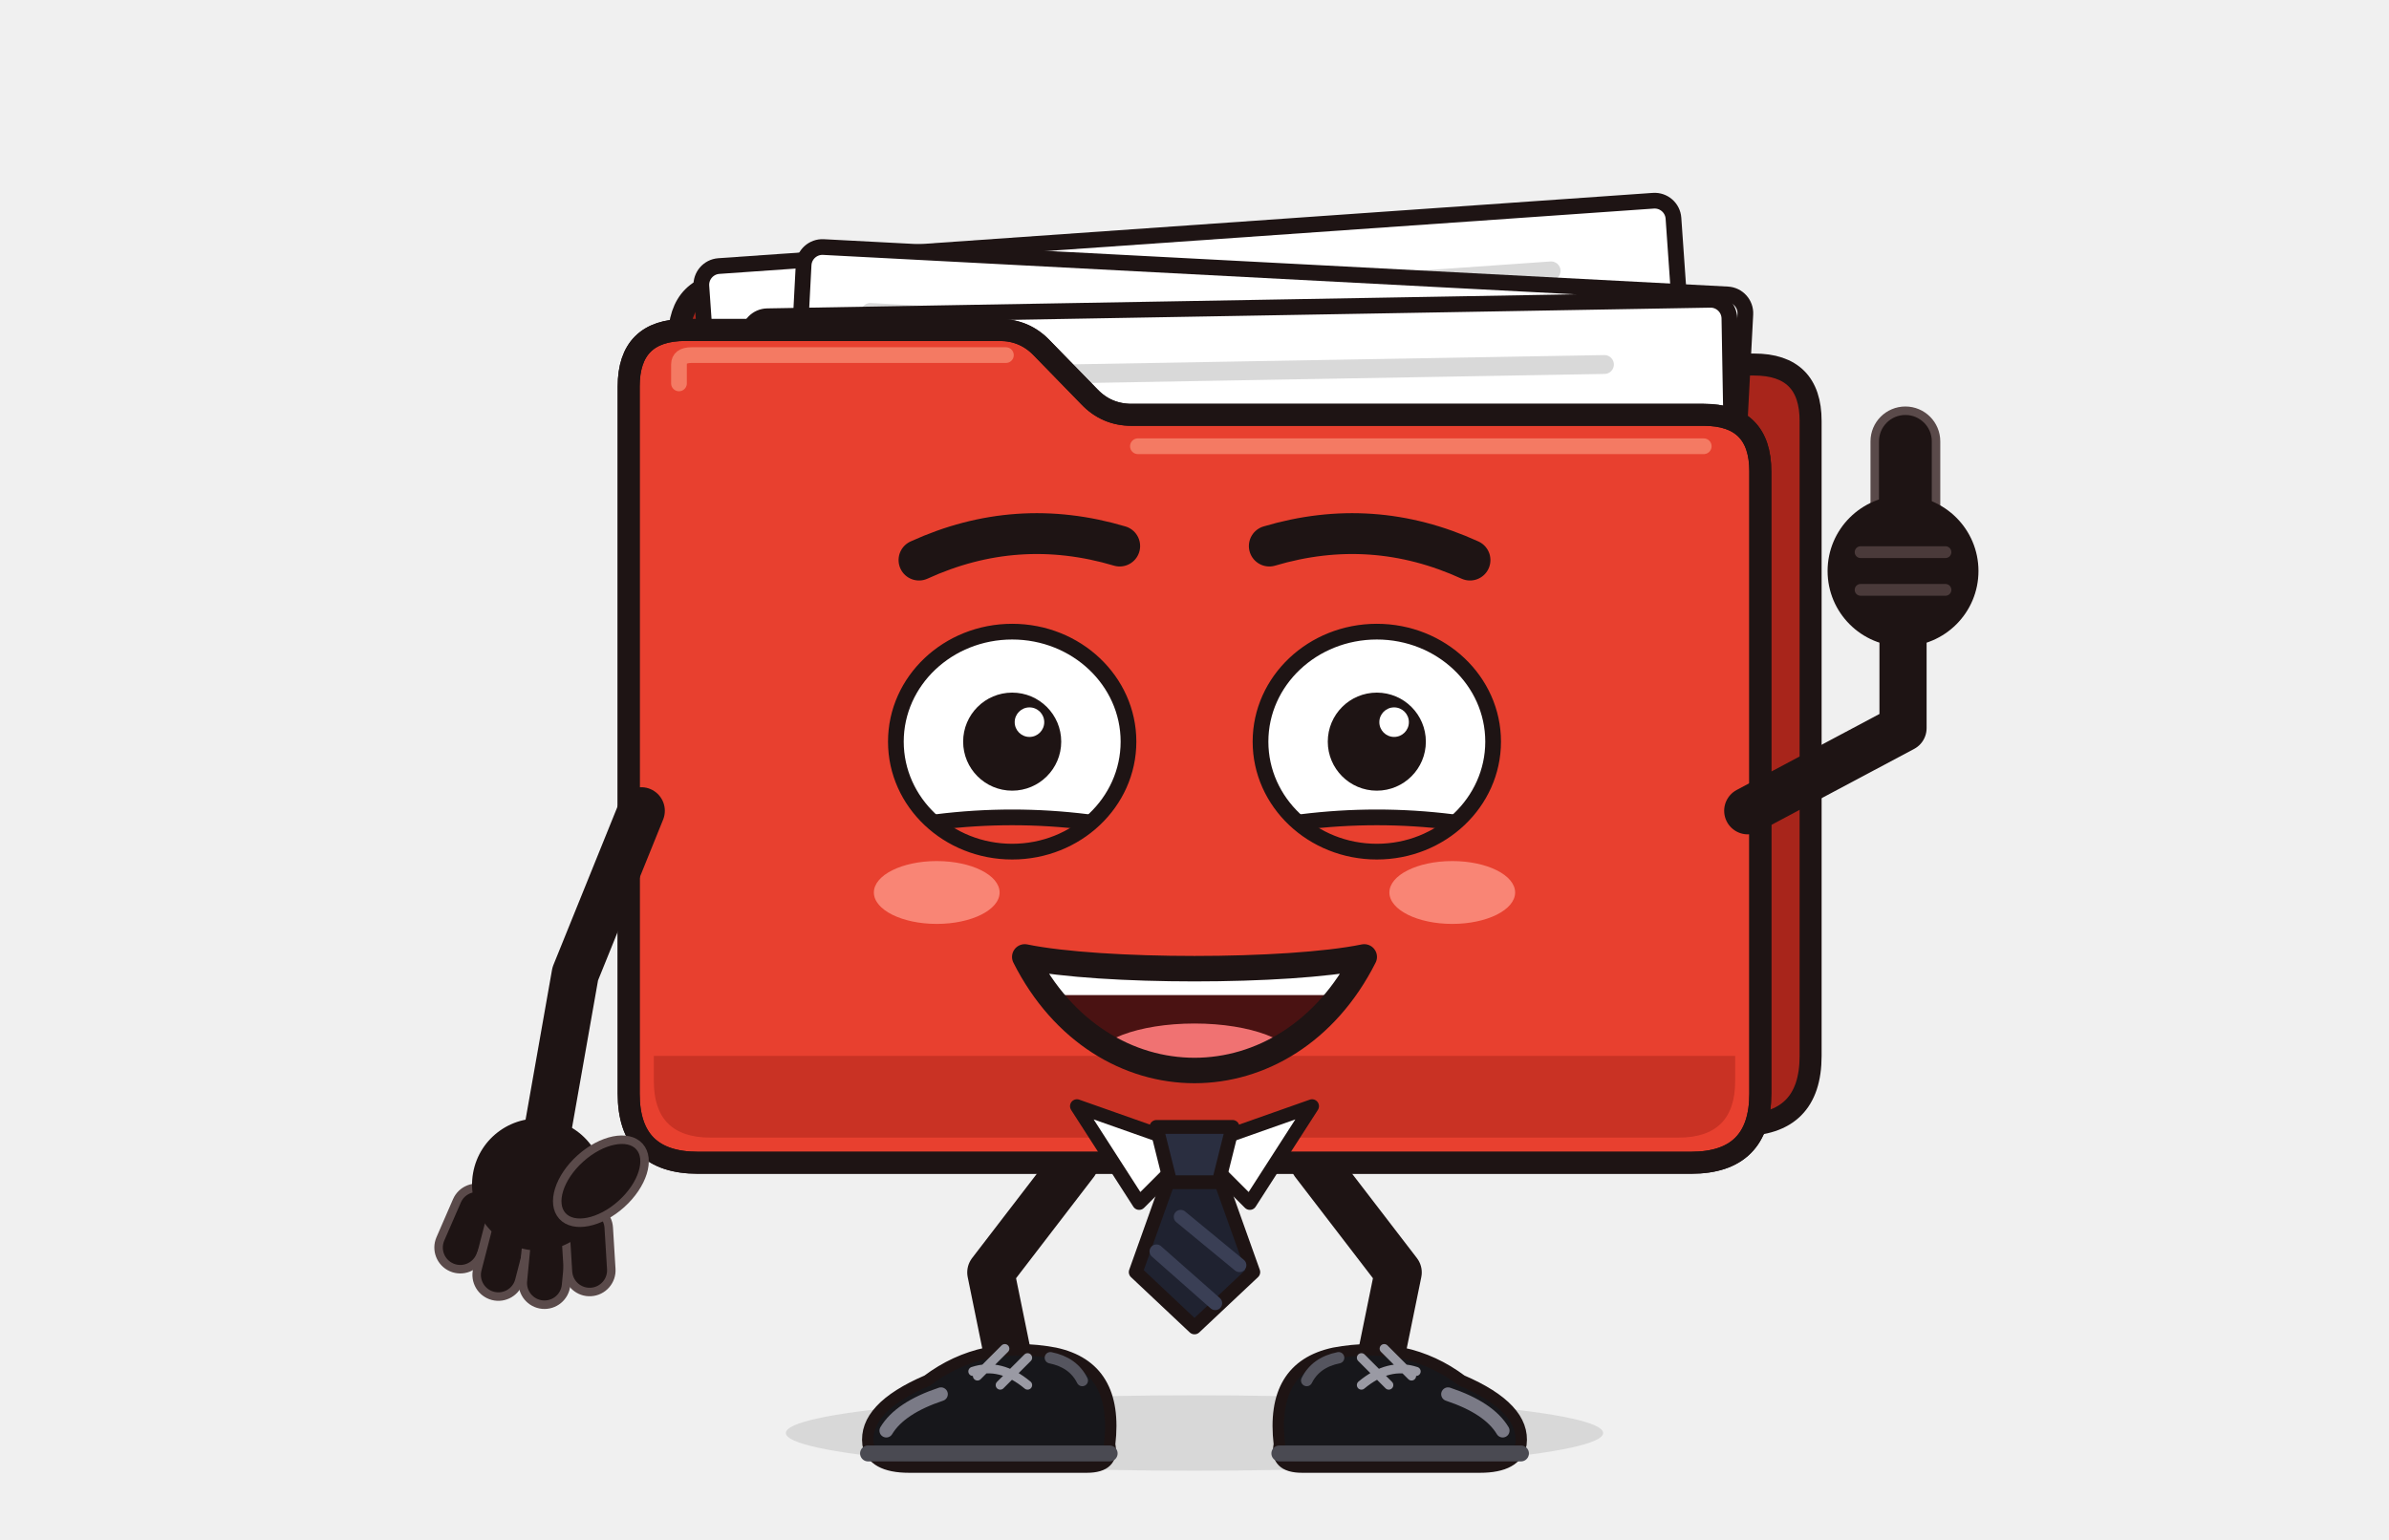
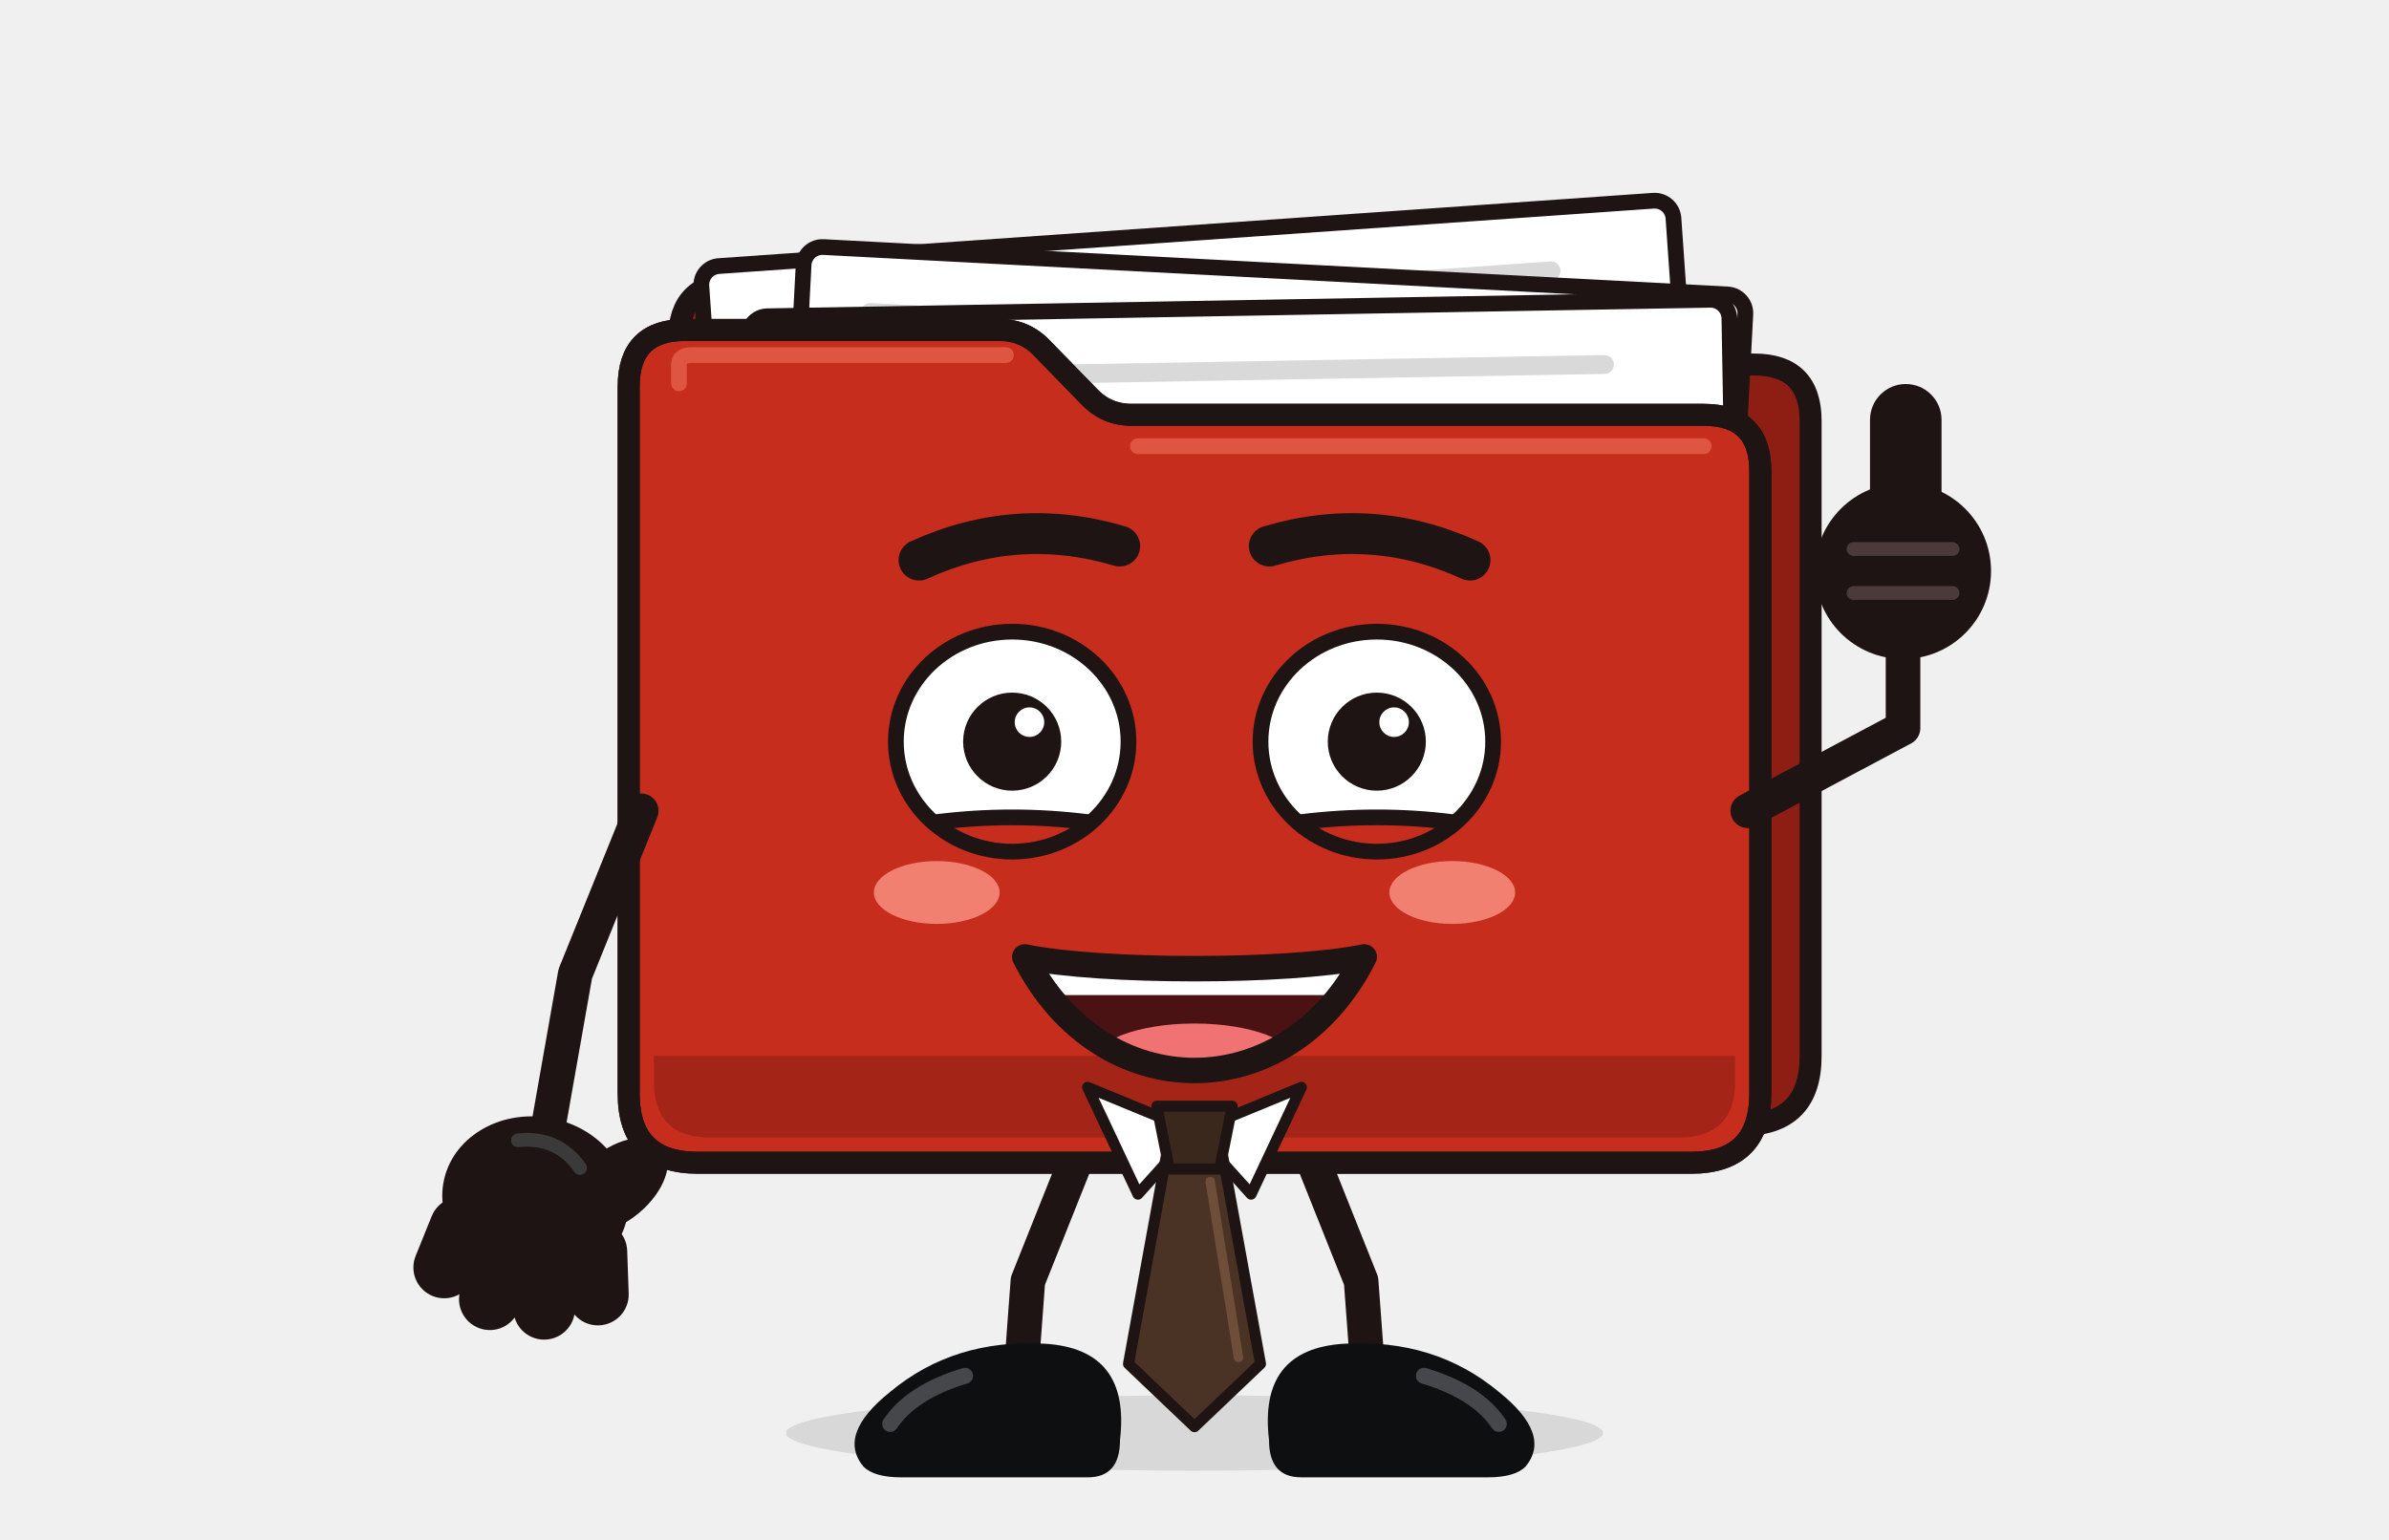
<svg xmlns="http://www.w3.org/2000/svg" viewBox="-80 100 760 490" width="760" height="490">
  <ellipse cx="300" cy="556" rx="130" ry="12" fill="#000" opacity="0.1" />
-   <path d="M262 470 L235.2 504.9 L244 548" fill="none" stroke="#1E1414" stroke-width="15" stroke-linejoin="round" stroke-linecap="round" />
-   <g transform="translate(244 548) rotate(0) scale(1.45)">
+   <path d="M262 470 L247 507.6 L244 548" fill="none" stroke="#1E1414" stroke-width="11" stroke-linejoin="round" stroke-linecap="round" />
+   <g transform="translate(244 548) rotate(0) scale(1.7)">
    <g transform="scale(-1 1)">
-       <path d="M-20 8 Q-22 -9 -8 -12 Q8 -15 20 -6 Q34 0 33 8 Q32 13 24 13 H-15 Q-21 13 -20 8 Z" fill="#17171B" stroke="#1E1414" stroke-width="2.5" />
-       <path d="M-20 10 H33" stroke="#4a4a52" stroke-width="3.5" stroke-linecap="round" />
-       <path d="M-2 -11 L4 -5 M3 -13 L9 -7 M-2 -5 Q4 -10 10 -8" stroke="#9a9aa4" stroke-width="2" fill="none" stroke-linecap="round" />
-       <path d="M17 -3 Q26 0 29 5" stroke="#7a7a86" stroke-width="3" fill="none" stroke-linecap="round" />
-       <path d="M-14 -6 Q-12 -10 -7 -11" stroke="#55555f" stroke-width="2.5" fill="none" stroke-linecap="round" />
+       <path d="M-19 6 Q-21 -11 -5 -12 Q12 -13 24 -3 Q34 5 29 11 Q27 13 22 13 H-13 Q-19 13 -19 6 Z" fill="#0E0F10" />
+       <path d="M10 -6 Q20 -3 24 3" stroke="#45474a" stroke-width="3" fill="none" stroke-linecap="round" />
    </g>
  </g>
-   <path d="M338 470 L364.8 504.9 L356 548" fill="none" stroke="#1E1414" stroke-width="15" stroke-linejoin="round" stroke-linecap="round" />
-   <g transform="translate(356 548) rotate(0) scale(1.45)">
+   <path d="M338 470 L353 507.6 L356 548" fill="none" stroke="#1E1414" stroke-width="11" stroke-linejoin="round" stroke-linecap="round" />
+   <g transform="translate(356 548) rotate(0) scale(1.7)">
    <g transform="scale(1 1)">
-       <path d="M-20 8 Q-22 -9 -8 -12 Q8 -15 20 -6 Q34 0 33 8 Q32 13 24 13 H-15 Q-21 13 -20 8 Z" fill="#17171B" stroke="#1E1414" stroke-width="2.5" />
-       <path d="M-20 10 H33" stroke="#4a4a52" stroke-width="3.5" stroke-linecap="round" />
-       <path d="M-2 -11 L4 -5 M3 -13 L9 -7 M-2 -5 Q4 -10 10 -8" stroke="#9a9aa4" stroke-width="2" fill="none" stroke-linecap="round" />
-       <path d="M17 -3 Q26 0 29 5" stroke="#7a7a86" stroke-width="3" fill="none" stroke-linecap="round" />
-       <path d="M-14 -6 Q-12 -10 -7 -11" stroke="#55555f" stroke-width="2.5" fill="none" stroke-linecap="round" />
+       <path d="M-19 6 Q-21 -11 -5 -12 Q12 -13 24 -3 Q34 5 29 11 Q27 13 22 13 H-13 Q-19 13 -19 6 Z" fill="#0E0F10" />
+       <path d="M10 -6 Q20 -3 24 3" stroke="#45474a" stroke-width="3" fill="none" stroke-linecap="round" />
    </g>
  </g>
  <g transform="translate(0 40) rotate(0 300 430) translate(300 430) scale(1 1) translate(-300 -430)">
-     <path d="M136 168Q136 150 154 150L254 150Q262 150 267.7 155.7L282.3 170.3Q288 176 296 176L478 176Q496 176 496 194L496 396Q496 418 474 418L158 418Q136 418 136 396Z" fill="#A8251B" stroke="#1E1414" stroke-width="7" stroke-linejoin="round" stroke-linecap="round" />
+     <path d="M136 168Q136 150 154 150L254 150Q262 150 267.7 155.7L282.3 170.3Q288 176 296 176L478 176Q496 176 496 194L496 396Q496 418 474 418L158 418Q136 418 136 396Z" fill="#8E1E14" stroke="#1E1414" stroke-width="7" stroke-linejoin="round" stroke-linecap="round" />
    <g transform="translate(0 0)">
      <g transform="rotate(-4 305 244)">
        <rect x="150" y="134" width="310" height="220" rx="6" fill="#FFFFFF" stroke="#1E1414" stroke-width="5" stroke-linejoin="round" stroke-linecap="round" />
        <path d="M172 154 H420 M172 170 H390" stroke="#D9D9D9" stroke-width="6" stroke-linecap="round" />
      </g>
    </g>
    <g transform="translate(0 0)">
      <g transform="rotate(3 320 256)">
        <rect x="170" y="146" width="300" height="220" rx="6" fill="#FFFFFF" stroke="#1E1414" stroke-width="5" stroke-linejoin="round" stroke-linecap="round" />
        <path d="M192 166 H430 M192 182 H400" stroke="#D9D9D9" stroke-width="6" stroke-linecap="round" />
      </g>
    </g>
    <g transform="rotate(-1 316 268)">
      <rect x="160" y="158" width="312" height="220" rx="6" fill="#FFFFFF" stroke="#1E1414" stroke-width="5" stroke-linejoin="round" stroke-linecap="round" />
      <path d="M182 178 H432 M182 194 H402" stroke="#D9D9D9" stroke-width="6" stroke-linecap="round" />
    </g>
-     <path d="M120 183Q120 165 138 165L238 165Q246 165 251.5 170.8L266.5 186.2Q272 192 280 192L462 192Q480 192 480 210L480 408Q480 430 458 430L142 430Q120 430 120 408Z" fill="#E8402F" stroke="#1E1414" stroke-width="7" stroke-linejoin="round" stroke-linecap="round" />
-     <path d="M128 404 Q128 422 146 422 H454 Q472 422 472 404 V396 H128 Z" fill="#C93224" />
-     <path d="M136 182 V176 Q136 173 140 173 H240 M282 202 H462" stroke="#F47A63" stroke-width="5" stroke-linecap="round" fill="none" />
+     <path d="M120 183Q120 165 138 165L238 165Q246 165 251.5 170.8L266.5 186.2Q272 192 280 192L462 192Q480 192 480 210L480 408Q480 430 458 430L142 430Q120 430 120 408Z" fill="#C62D1C" stroke="#1E1414" stroke-width="7" stroke-linejoin="round" stroke-linecap="round" />
+     <path d="M128 404 Q128 422 146 422 H454 Q472 422 472 404 V396 H128 Z" fill="#A52418" />
+     <path d="M136 182 V176 Q136 173 140 173 H240 M282 202 H462" stroke="#DE5641" stroke-width="5" stroke-linecap="round" fill="none" />
    <path d="M120 183Q120 165 138 165L238 165Q246 165 251.5 170.8L266.5 186.2Q272 192 280 192L462 192Q480 192 480 210L480 408Q480 430 458 430L142 430Q120 430 120 408Z" fill="none" stroke="#1E1414" stroke-width="7" stroke-linejoin="round" stroke-linecap="round" />
-     <g id="kravat" transform="translate(0 12) translate(300 400) scale(1.1) translate(-300 -400)">
-       <path d="M266 400 L300 412 L284 428 Z" fill="#fff" stroke="#1E1414" stroke-width="4" stroke-linejoin="round" />
-       <path d="M334 400 L300 412 L316 428 Z" fill="#fff" stroke="#1E1414" stroke-width="4" stroke-linejoin="round" />
-       <path d="M293 420 L307 420 L317 448 L300 464 L283 448 Z" fill="#1F2230" stroke="#1E1414" stroke-width="4" stroke-linejoin="round" />
-       <path d="M296 432 L313 446 M289 442 L306 457" stroke="#3A3F55" stroke-width="4" stroke-linecap="round" />
-       <path d="M289 406 L311 406 L307 422 L293 422 Z" fill="#2A2E40" stroke="#1E1414" stroke-width="4" stroke-linejoin="round" />
+     <g id="kravat">
+       <path d="M266 406 L300 420 L282 440 Z" fill="#fff" stroke="#1E1414" stroke-width="3.5" stroke-linejoin="round" />
+       <path d="M334 406 L300 420 L318 440 Z" fill="#fff" stroke="#1E1414" stroke-width="3.5" stroke-linejoin="round" />
+       <path d="M291 428 L309 428 L321 494 L300 514 L279 494 Z" fill="#4A3324" stroke="#1E1414" stroke-width="3.5" stroke-linejoin="round" />
+       <path d="M305 436 L314 492" stroke="#6E4E38" stroke-width="3" stroke-linecap="round" />
+       <path d="M288 412 L312 412 L308 432 L292 432 Z" fill="#3B281C" stroke="#1E1414" stroke-width="3.5" stroke-linejoin="round" />
    </g>
    <g id="face">
      <path transform="translate(244 232) rotate(-4)" d="M-32 4 Q0 -8 32 4" fill="none" stroke="#1E1414" stroke-width="13" stroke-linecap="round" />
      <path transform="translate(356 232) rotate(4)" d="M-32 4 Q0 -8 32 4" fill="none" stroke="#1E1414" stroke-width="13" stroke-linecap="round" />
      <clipPath id="pbasparmakcl">
        <ellipse cx="242" cy="296" rx="37" ry="35" />
      </clipPath>
      <ellipse cx="242" cy="296" rx="37" ry="35" fill="#fff" />
      <g clip-path="url(#pbasparmakcl)">
        <circle cx="242" cy="296" r="15.6" fill="#1E1414" />
        <circle cx="247.5" cy="289.8" r="4.7" fill="#fff" />
-         <rect x="194" y="321.1" width="96" height="70" fill="#E8402F" />
+         <rect x="194" y="321.1" width="96" height="70" fill="#C62D1C" />
        <path d="M194 326.1 Q242 314.1 290 326.1" fill="none" stroke="#1E1414" stroke-width="5" />
      </g>
      <ellipse cx="242" cy="296" rx="37" ry="35" fill="none" stroke="#1E1414" stroke-width="5" />
      <clipPath id="pbasparmakcr">
        <ellipse cx="358" cy="296" rx="37" ry="35" />
      </clipPath>
      <ellipse cx="358" cy="296" rx="37" ry="35" fill="#fff" />
      <g clip-path="url(#pbasparmakcr)">
        <circle cx="358" cy="296" r="15.6" fill="#1E1414" />
        <circle cx="363.5" cy="289.8" r="4.7" fill="#fff" />
-         <rect x="310" y="321.1" width="96" height="70" fill="#E8402F" />
+         <rect x="310" y="321.1" width="96" height="70" fill="#C62D1C" />
        <path d="M310 326.1 Q358 314.1 406 326.1" fill="none" stroke="#1E1414" stroke-width="5" />
      </g>
      <ellipse cx="358" cy="296" rx="37" ry="35" fill="none" stroke="#1E1414" stroke-width="5" />
      <g transform="translate(300 378) scale(1.35) translate(-300 -366)">
        <clipPath id="pbasparmakm">
          <path d="M260 356 C278 359.7 322 359.7 340 356 C322 391.7 278 391.7 260 356Z" />
        </clipPath>
        <path d="M260 356 C278 359.7 322 359.7 340 356 C322 391.7 278 391.7 260 356Z" fill="#4A1212" />
        <g clip-path="url(#pbasparmakm)">
          <ellipse cx="300" cy="380.8" rx="24" ry="9.1" fill="#F07272" />
          <rect x="255" y="342.8" width="90" height="22.2" fill="#FFFFFF" />
        </g>
        <path d="M260 356 C278 359.7 322 359.7 340 356 C322 391.7 278 391.7 260 356Z" fill="none" stroke="#1E1414" stroke-width="6" stroke-linejoin="round" />
      </g>
    </g>
-     <path d="M124 318 L103 369.9 L94.3 419.2" fill="none" stroke="#1E1414" stroke-width="15" stroke-linejoin="round" stroke-linecap="round" />
-     <g transform="translate(94.3 419.2) rotate(10) scale(1.5)">
-       <rect x="-4.6" y="0" width="9.2" height="18" rx="4.6" fill="#1E1414" stroke="#5a4a4a" stroke-width="1.8" transform="translate(-10.8 15) rotate(13.5)" />
-       <rect x="-4.6" y="0" width="9.2" height="22" rx="4.6" fill="#1E1414" stroke="#5a4a4a" stroke-width="1.8" transform="translate(-3.6 15) rotate(4.5)" />
-       <rect x="-4.6" y="0" width="9.2" height="22" rx="4.6" fill="#1E1414" stroke="#5a4a4a" stroke-width="1.8" transform="translate(3.6 15) rotate(-4.5)" />
-       <rect x="-4.6" y="0" width="9.2" height="18" rx="4.6" fill="#1E1414" stroke="#5a4a4a" stroke-width="1.8" transform="translate(10.8 15) rotate(-13.5)" />
-       <circle cx="0" cy="12" r="14" fill="#1E1414" />
-       <ellipse cx="13" cy="9" rx="6.5" ry="11" fill="#1E1414" stroke="#5a4a4a" stroke-width="1.8" transform="rotate(38 13 9)" />
+     <path d="M124 318 L103 369.9 L94.3 419.2" fill="none" stroke="#1E1414" stroke-width="11" stroke-linejoin="round" stroke-linecap="round" />
+     <g transform="translate(94.3 419.2) rotate(10) scale(1.75)">
+       <rect x="-5.6" y="0" width="11.2" height="19" rx="5.6" fill="#1E1414" transform="translate(-11.4 15) rotate(12)" />
+       <rect x="-5.6" y="0" width="11.2" height="23" rx="5.6" fill="#1E1414" transform="translate(-3.8 15) rotate(4)" />
+       <rect x="-5.6" y="0" width="11.2" height="23" rx="5.6" fill="#1E1414" transform="translate(3.8 15) rotate(-4)" />
+       <rect x="-5.6" y="0" width="11.2" height="19" rx="5.6" fill="#1E1414" transform="translate(11.4 15) rotate(-12)" />
+       <ellipse cx="0" cy="13" rx="17" ry="15" fill="#1E1414" />
+       <ellipse cx="14" cy="8" rx="6.5" ry="11" fill="#1E1414" transform="rotate(40 14 8)" />
+       <path d="M7 6 Q2 1 -5 3" stroke="#3a3a3a" stroke-width="2.5" fill="none" stroke-linecap="round" />
    </g>
-     <path d="M476 318 L525.4 291.7 L525.4 241.7" fill="none" stroke="#1E1414" stroke-width="15" stroke-linejoin="round" stroke-linecap="round" />
-     <g transform="translate(525.4 241.7) scale(1.5)">
-       <rect x="-6" y="-34" width="13" height="30" rx="6.5" fill="#1E1414" stroke="#5a4a4a" stroke-width="1.8" />
+     <path d="M476 318 L525.4 291.7 L525.4 241.7" fill="none" stroke="#1E1414" stroke-width="11" stroke-linejoin="round" stroke-linecap="round" />
+     <g transform="translate(525.4 241.7) scale(1.75)">
+       <rect x="-6" y="-34" width="13" height="30" rx="6.5" fill="#1E1414" />
      <circle cx="0" cy="0" r="16" fill="#1E1414" />
      <path d="M-9 -4 H9 M-9 4 H9" stroke="#4a3a3a" stroke-width="2.5" stroke-linecap="round" />
    </g>
  </g>
  <g transform="translate(0 40)">
    <g opacity="0.75">
      <ellipse cx="218" cy="344" rx="20" ry="10" fill="#FF9C8C" />
      <ellipse cx="382" cy="344" rx="20" ry="10" fill="#FF9C8C" />
    </g>
  </g>
</svg>
